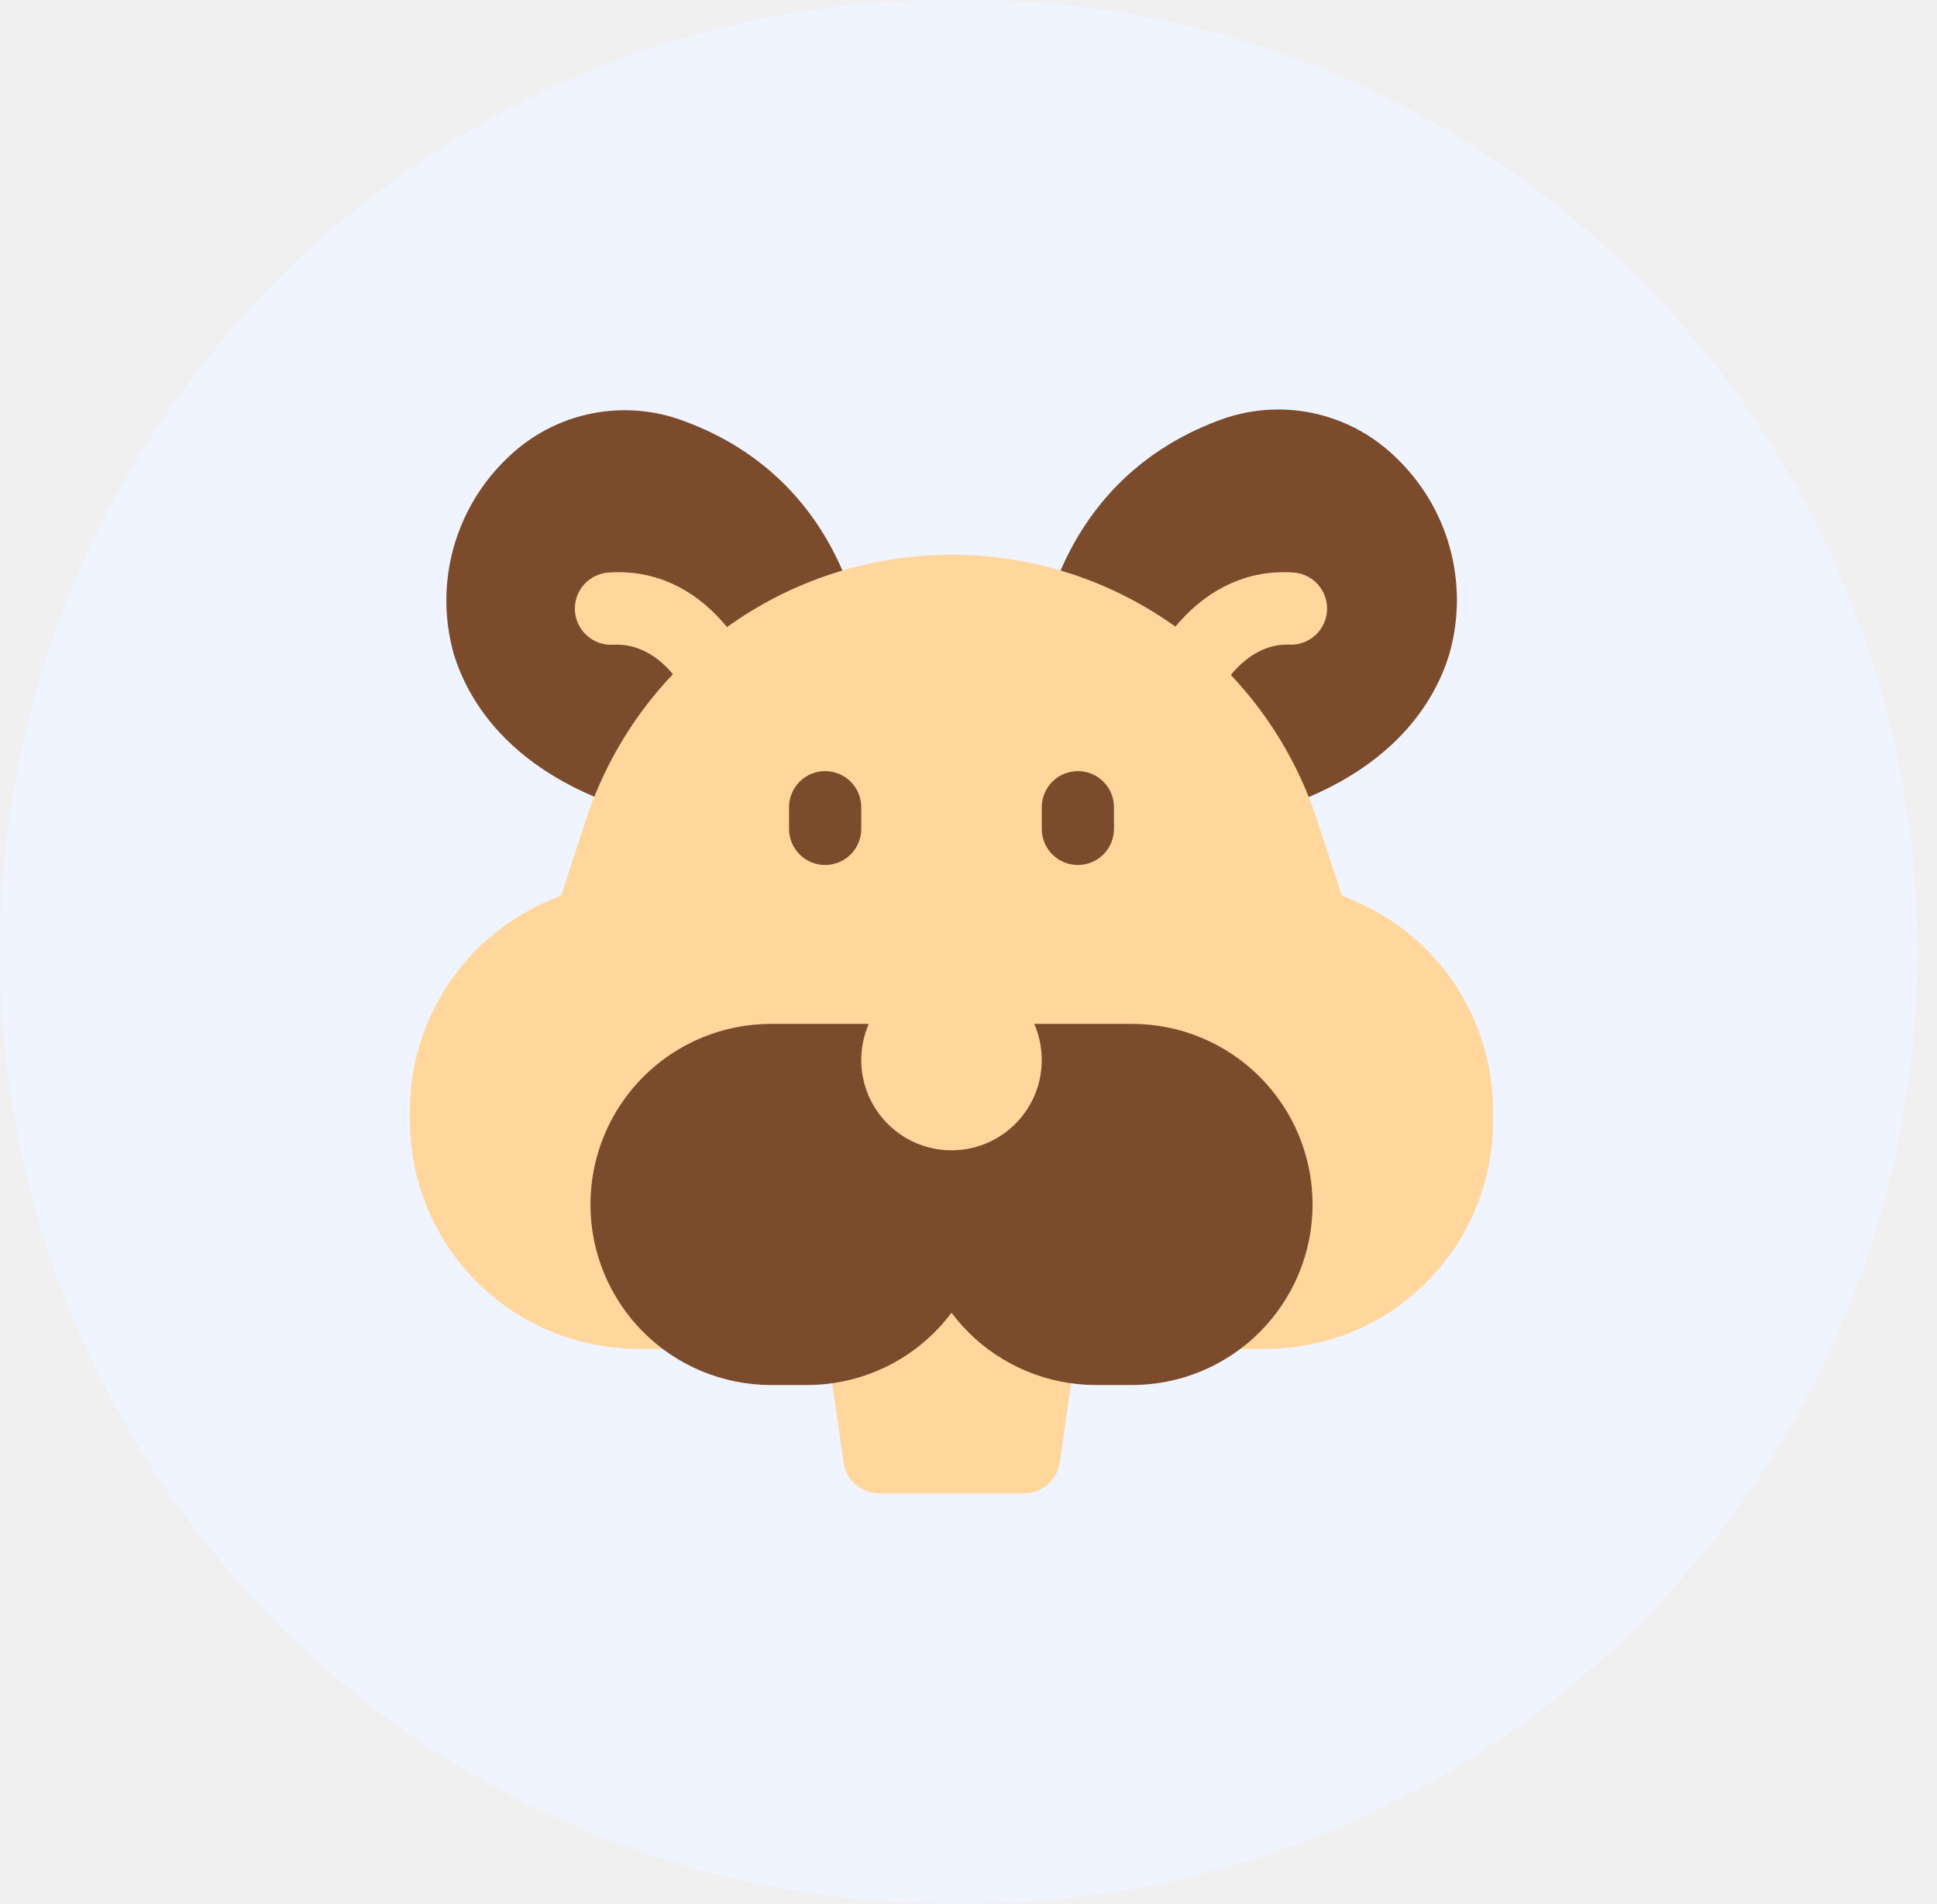
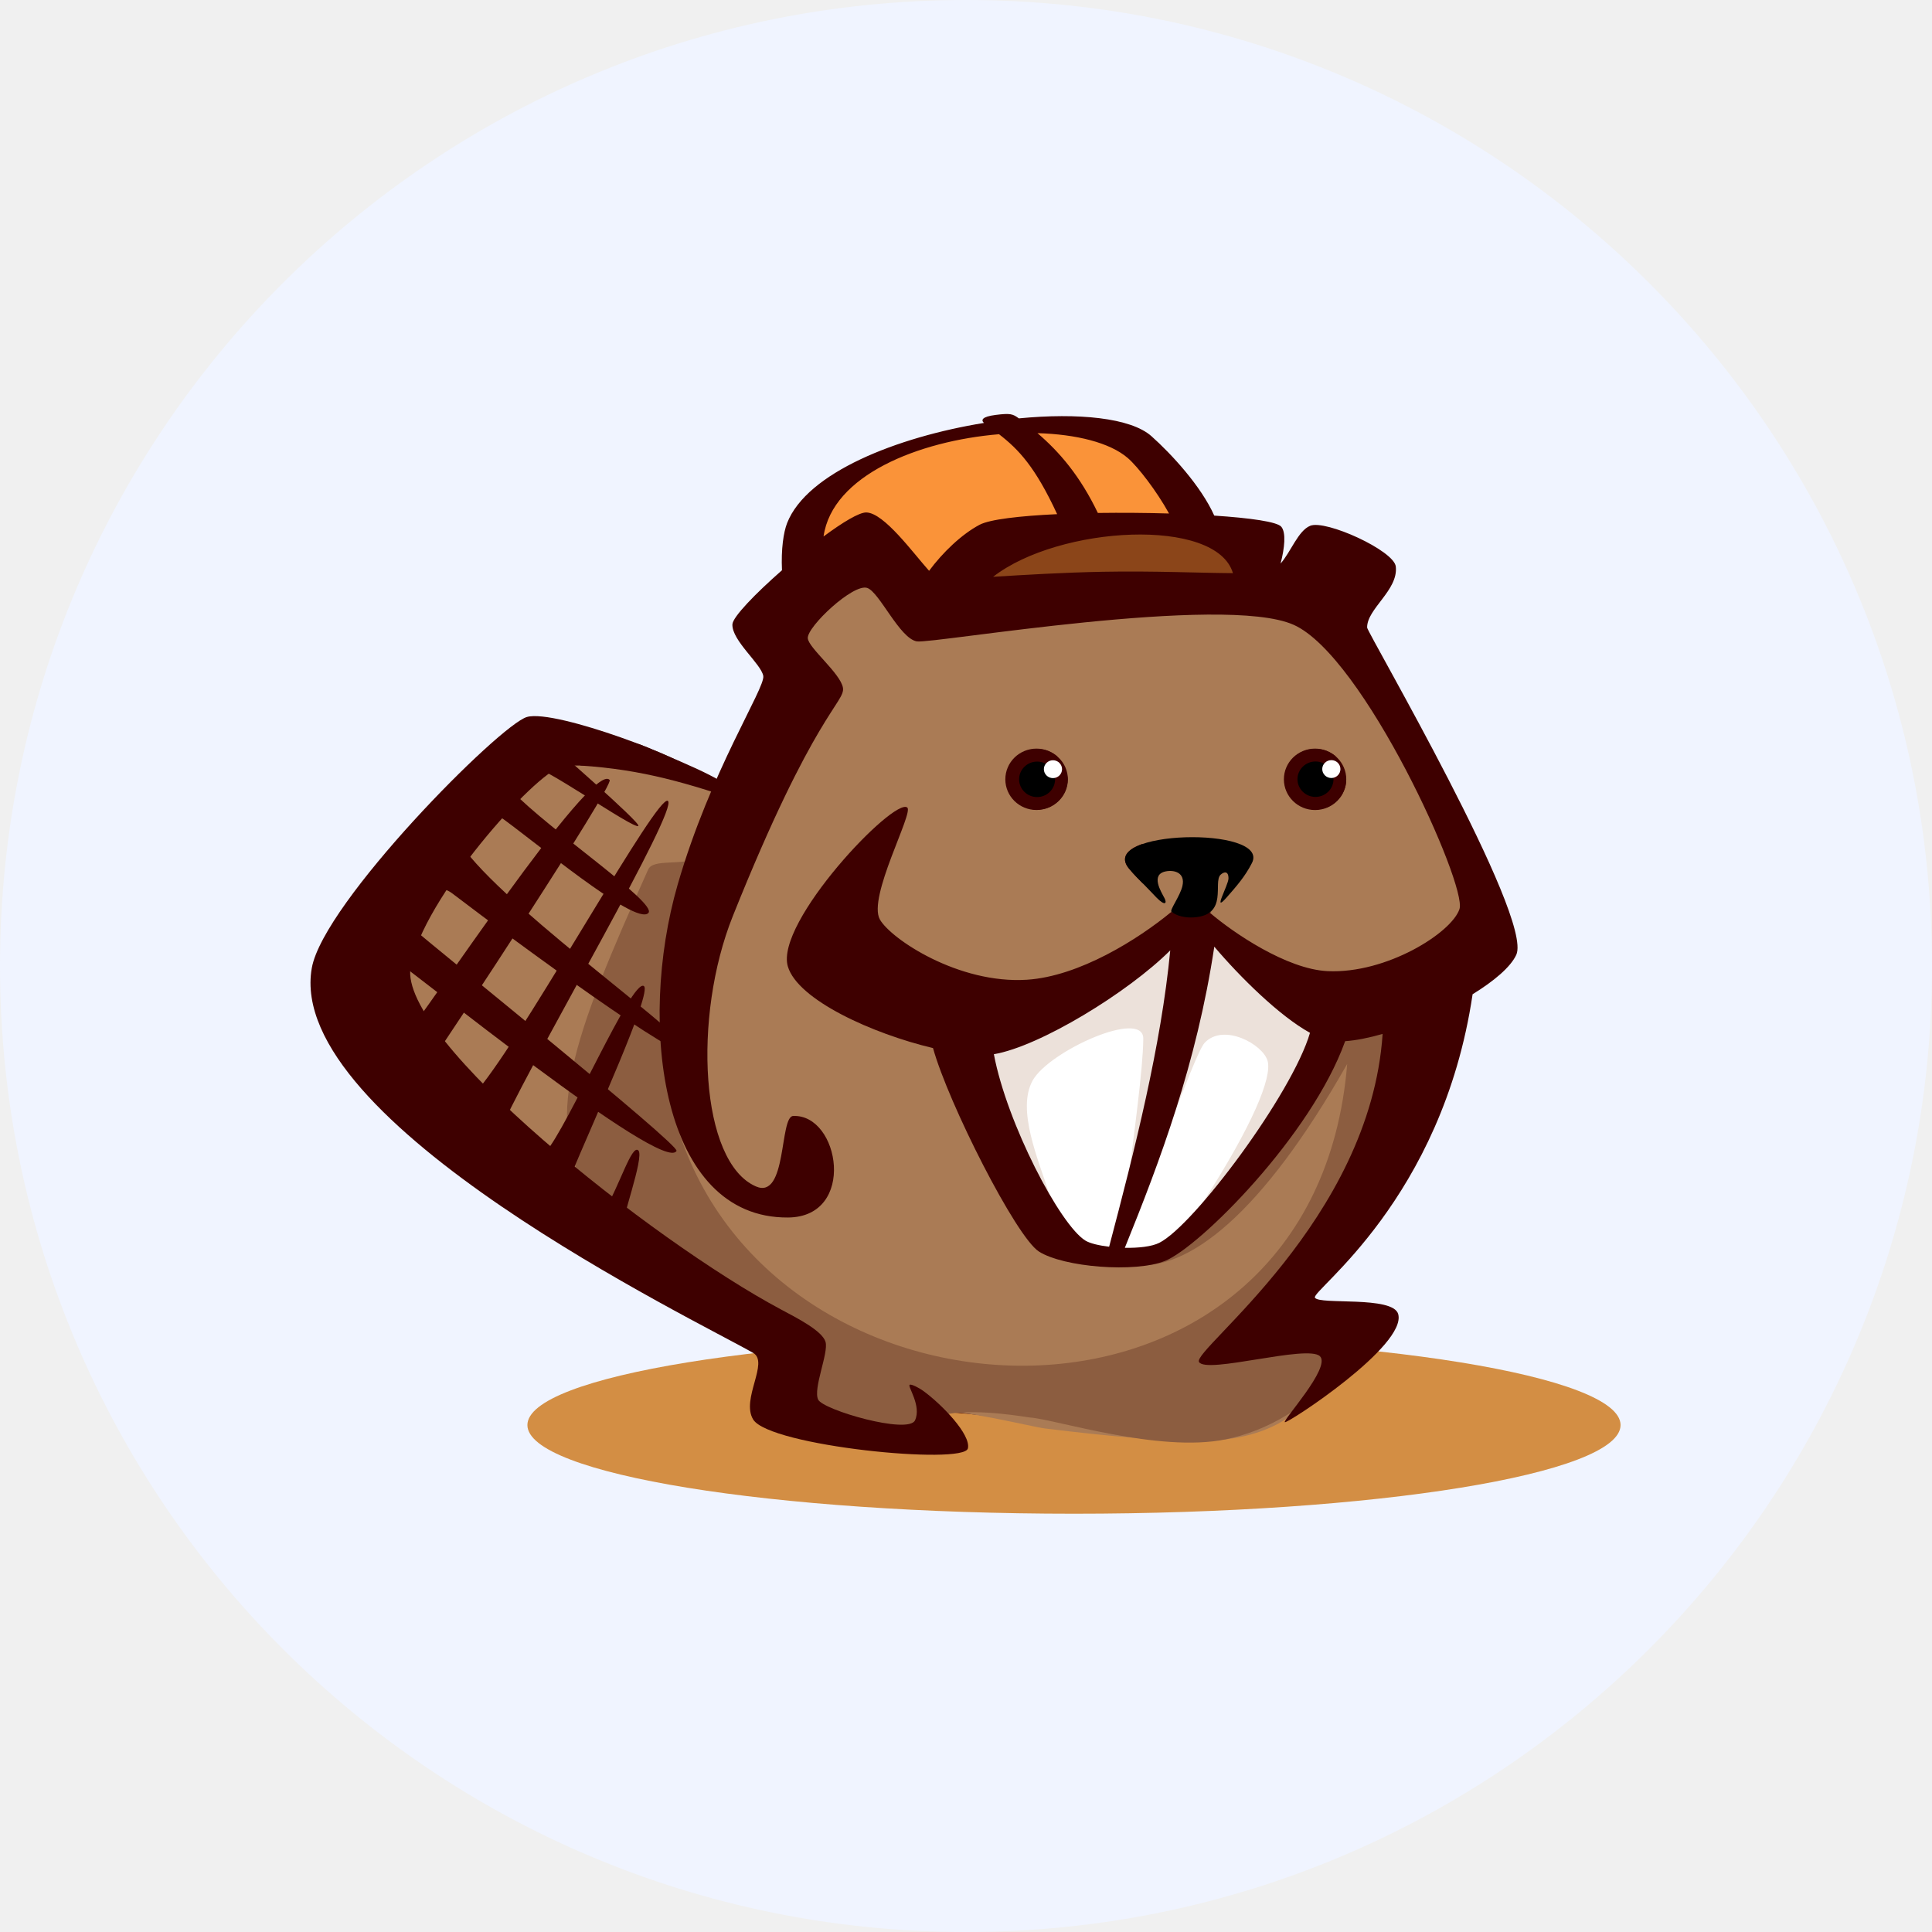
- <svg xmlns="http://www.w3.org/2000/svg" width="57" height="56" viewBox="0 0 57 56" fill="none">
-   <rect width="56.419" height="56" rx="28" fill="#F0F4FF" />
-   <path d="M41.048 13.433C40.373 12.782 39.527 12.337 38.609 12.149C37.691 11.961 36.739 12.038 35.863 12.37C30.996 14.187 30.199 19.117 30.465 21.465C30.484 21.647 30.55 21.821 30.656 21.97C30.762 22.119 30.905 22.238 31.071 22.316L35.055 24.175C35.195 24.239 35.347 24.271 35.501 24.27H35.693C40.718 23.357 42.206 20.722 42.652 19.234C42.942 18.213 42.946 17.132 42.663 16.109C42.38 15.086 41.821 14.16 41.048 13.433ZM20.138 12.392C19.262 12.059 18.309 11.982 17.391 12.17C16.473 12.358 15.627 12.804 14.953 13.454C14.185 14.178 13.63 15.099 13.347 16.116C13.064 17.132 13.065 18.207 13.348 19.224C13.794 20.711 15.282 23.346 20.308 24.26H20.499C20.653 24.261 20.805 24.228 20.945 24.164L24.929 22.305C25.095 22.227 25.238 22.108 25.344 21.959C25.45 21.811 25.516 21.637 25.535 21.455C25.801 19.117 25.004 14.187 20.138 12.392Z" fill="#7B4B2C" />
-   <path d="M34.853 21.062C34.711 21.064 34.569 21.035 34.439 20.977C34.182 20.867 33.98 20.66 33.874 20.402C33.769 20.143 33.769 19.854 33.876 19.596C33.876 19.479 35.182 16.652 38.062 16.844C38.342 16.863 38.603 16.992 38.788 17.203C38.973 17.414 39.068 17.69 39.05 17.97C39.034 18.241 38.915 18.495 38.717 18.68C38.52 18.866 38.259 18.969 37.987 18.969C36.627 18.884 35.862 20.361 35.862 20.424C35.778 20.619 35.636 20.785 35.456 20.898C35.276 21.012 35.066 21.069 34.853 21.062ZM21.136 21.073C20.93 21.07 20.728 21.008 20.556 20.893C20.384 20.777 20.25 20.615 20.169 20.424C20.169 20.35 19.426 18.894 18.044 18.969C17.763 18.986 17.486 18.89 17.274 18.703C17.063 18.515 16.935 18.252 16.918 17.97C16.901 17.688 16.997 17.411 17.184 17.2C17.372 16.989 17.635 16.861 17.917 16.844C20.828 16.652 22.071 19.5 22.124 19.596C22.178 19.725 22.206 19.863 22.207 20.003C22.207 20.143 22.18 20.281 22.127 20.411C22.073 20.54 21.995 20.658 21.896 20.756C21.797 20.855 21.68 20.934 21.551 20.988C21.42 21.043 21.279 21.072 21.136 21.073Z" fill="#FFD79C" />
-   <path d="M39.826 26.491L39.486 26.343L38.752 24.111C38.01 21.845 36.57 19.872 34.639 18.473C32.708 17.074 30.384 16.321 28 16.321C25.616 16.321 23.292 17.074 21.361 18.473C19.43 19.872 17.99 21.845 17.247 24.111L16.514 26.343L16.174 26.491C14.955 27.004 13.914 27.865 13.183 28.967C12.451 30.069 12.062 31.363 12.062 32.686V32.962C12.061 34.183 12.393 35.381 13.022 36.428C13.651 37.474 14.554 38.329 15.633 38.901C16.615 39.42 17.709 39.69 18.82 39.688H37.212C38.323 39.69 39.417 39.42 40.399 38.901C41.472 38.325 42.368 37.468 42.992 36.422C43.615 35.376 43.942 34.18 43.938 32.962V32.686C43.938 31.363 43.549 30.069 42.817 28.967C42.086 27.865 41.045 27.004 39.826 26.491Z" fill="#FFD79C" />
-   <path d="M31.995 34.736C31.894 34.622 31.77 34.53 31.631 34.468C31.491 34.405 31.34 34.374 31.188 34.375H24.812C24.66 34.374 24.509 34.405 24.369 34.468C24.23 34.53 24.106 34.622 24.005 34.736C23.906 34.852 23.832 34.988 23.79 35.135C23.748 35.281 23.738 35.435 23.761 35.586L24.823 43.024C24.859 43.277 24.985 43.509 25.178 43.677C25.372 43.845 25.619 43.938 25.875 43.938H30.125C30.383 43.94 30.633 43.849 30.828 43.681C31.024 43.513 31.151 43.279 31.188 43.024L32.25 35.586C32.271 35.435 32.26 35.28 32.215 35.133C32.172 34.987 32.096 34.851 31.995 34.736Z" fill="#FFD79C" />
-   <path d="M33.312 30.125H28C27.718 30.125 27.448 30.237 27.249 30.436C27.049 30.636 26.938 30.906 26.938 31.188V35.438C26.938 36.846 27.497 38.198 28.494 39.194C29.49 40.19 30.841 40.75 32.25 40.75H33.312C34.721 40.75 36.073 40.19 37.069 39.194C38.065 38.198 38.625 36.846 38.625 35.438C38.625 34.029 38.065 32.677 37.069 31.681C36.073 30.685 34.721 30.125 33.312 30.125Z" fill="#7B4B2C" />
-   <path d="M28 30.125H22.688C21.279 30.125 19.927 30.685 18.931 31.681C17.935 32.677 17.375 34.029 17.375 35.438C17.375 36.846 17.935 38.198 18.931 39.194C19.927 40.19 21.279 40.75 22.688 40.75H23.75C25.159 40.75 26.51 40.19 27.506 39.194C28.503 38.198 29.062 36.846 29.062 35.438V31.188C29.062 30.906 28.951 30.636 28.751 30.436C28.552 30.237 28.282 30.125 28 30.125Z" fill="#7B4B2C" />
-   <path d="M28 33.844C29.467 33.844 30.656 32.654 30.656 31.188C30.656 29.721 29.467 28.531 28 28.531C26.533 28.531 25.344 29.721 25.344 31.188C25.344 32.654 26.533 33.844 28 33.844Z" fill="#FFD79C" />
-   <path d="M31.719 25.45C31.437 25.45 31.167 25.338 30.967 25.139C30.768 24.939 30.656 24.669 30.656 24.387V23.75C30.656 23.468 30.768 23.198 30.967 22.999C31.167 22.799 31.437 22.688 31.719 22.688C32.001 22.688 32.271 22.799 32.47 22.999C32.669 23.198 32.781 23.468 32.781 23.75V24.387C32.781 24.669 32.669 24.939 32.47 25.139C32.271 25.338 32.001 25.45 31.719 25.45ZM24.281 25.45C24 25.45 23.729 25.338 23.53 25.139C23.331 24.939 23.219 24.669 23.219 24.387V23.75C23.219 23.468 23.331 23.198 23.53 22.999C23.729 22.799 24 22.688 24.281 22.688C24.563 22.688 24.833 22.799 25.033 22.999C25.232 23.198 25.344 23.468 25.344 23.75V24.387C25.344 24.669 25.232 24.939 25.033 25.139C24.833 25.338 24.563 25.45 24.281 25.45Z" fill="#7B4B2C" />
+ <svg xmlns="http://www.w3.org/2000/svg" width="56" height="56" viewBox="0 0 56 56" fill="none">
+   <rect width="56" height="56" rx="28" fill="#F0F4FF" />
+   <g clip-path="url(#clip0_402_484)">
+     <path fill-rule="evenodd" clip-rule="evenodd" d="M46.973 41.306C46.973 42.725 39.88 43.876 31.13 43.876C22.38 43.876 15.287 42.725 15.287 41.306C15.287 39.887 22.38 38.736 31.13 38.736C39.88 38.736 46.973 39.887 46.973 41.306Z" fill="#D38E44" />
+     <path fill-rule="evenodd" clip-rule="evenodd" d="M26.323 40.899C29.611 40.817 33.781 42.472 36.468 40.641C37.075 40.227 36.749 39.94 36.707 39.983C34.161 42.649 30.701 40.428 25.814 40.188C25.78 40.186 26.32 40.861 26.323 40.899Z" fill="#3E0000" />
+     <path fill-rule="evenodd" clip-rule="evenodd" d="M21.64 23.577C19.673 21.402 16.581 21.638 15.081 22.484C12.996 23.66 9.107 27.968 11.561 30.232C13.18 31.725 13.514 32.741 15.872 34.133C17.149 34.887 18.71 36.675 20.475 37.676C21.378 38.189 22.783 38.931 22.901 39.94C23.095 41.602 25.453 41.935 27.552 41.822C27.963 41.8 26.84 40.969 27.212 40.92C27.838 40.837 29.898 41.357 30.292 41.405C32.263 41.648 33.726 41.768 34.797 41.763C37.071 41.754 37.819 40.687 38.185 40.317C39.367 39.121 38.196 38.486 37.825 37.849C37.692 37.622 38.029 37.207 38.099 37.028C38.676 35.553 39.047 35.032 39.957 33.714C40.671 32.68 40.492 34.055 41.108 32.338C42.637 28.075 41.399 30.954 41.603 28.875C41.675 28.129 44.28 27.321 42.209 23.822C41.53 22.676 40.352 19.749 39.064 18.262C37.732 16.725 38.375 18.023 37.182 17.671C27.79 14.898 32.89 18.709 26.7 17.111C23.82 16.367 23.518 16.178 22.961 19.973C22.695 21.782 22.662 21.003 21.64 23.577Z" fill="#AA7B55" />
+     <path fill-rule="evenodd" clip-rule="evenodd" d="M32.749 36.658C34.429 36.913 36.597 35.161 39.049 30.839C38.11 42.346 22.696 41.954 19.696 32.855C19.322 31.72 20.017 27.372 21.264 24.871C24.739 17.907 21.074 24.512 20.276 24.863C19.73 25.102 18.931 24.882 18.787 25.204C16.644 29.994 15.593 32.634 17.241 34.827C18.759 36.846 21.357 37.627 21.679 37.855C21.768 37.918 22.428 40.67 23.747 41.205C24.671 41.58 25.843 41.935 26.685 41.739C27.064 41.65 27.098 41.043 27.497 40.98C28.436 40.832 29.75 41.08 29.854 41.087C30.579 41.136 33.591 42.116 35.523 41.721C37.869 41.241 39.147 39.34 39.466 39.019C39.888 38.594 36.703 37.824 37.152 37.332C39.31 34.965 41.294 31.838 40.362 30.131C40.333 30.078 42.959 28.476 42.993 26.482C43.029 24.422 42.116 30.383 36.49 29.141C34.733 28.753 34.828 32.702 33.881 32.662C27.564 32.389 32.547 35.816 32.749 36.658Z" fill="#8C5D40" />
+     <path fill-rule="evenodd" clip-rule="evenodd" d="M33.982 26.848C33.995 27.271 30.594 28.397 29.736 29.05C28.91 29.678 28.37 29.425 28.321 30.957C28.313 31.199 29.138 33.547 29.328 33.932C30.156 35.613 30.946 36.616 33.045 36.472C33.646 36.431 34.3 35.966 34.779 35.638C35.432 35.19 37.399 31.604 38.134 30.606C39.523 28.72 37.601 29.019 35.999 27.411C35.764 27.176 34.322 26.848 33.982 26.848Z" fill="white" />
+     <path fill-rule="evenodd" clip-rule="evenodd" d="M33.982 26.848C33.995 27.098 31.13 28.618 30.271 29.005C29.446 29.376 28.661 28.436 28.321 29.28C27.727 30.753 30.221 34.374 30.411 34.602C30.098 33.605 29.459 32.164 29.934 31.315C30.413 30.461 33.152 29.23 33.139 30.112C33.127 31.006 32.897 32.642 32.612 34.951C33.213 34.927 34.567 30.589 34.923 30.22C35.474 29.648 36.614 30.273 36.743 30.755C36.873 31.237 36.303 32.621 34.873 34.843C35.413 34.409 37.859 32.113 38.214 30.902C38.771 29.003 36.977 27.992 35.999 27.411C35.764 27.272 34.322 26.848 33.982 26.848Z" fill="#ECE1DA" />
+     <path fill-rule="evenodd" clip-rule="evenodd" d="M23.419 16.621C22.838 16.657 23.427 15.126 24.04 14.585C26.37 12.528 26.47 13.093 28.74 12.315C29.676 11.995 32.396 12.557 33.26 12.988C33.584 13.15 34.236 14.877 35.132 15.278C36.257 15.78 37.035 17.233 35.127 17.515C33.114 17.812 29.978 18.127 28.291 16.801C27.152 15.905 27.828 17.667 26.28 17.002C26.277 17.001 23.424 16.62 23.419 16.621Z" fill="#FA9339" />
+     <path fill-rule="evenodd" clip-rule="evenodd" d="M28.487 16.772C28.174 16.792 29.492 16.351 29.821 16.061C31.074 14.955 31.23 15.61 32.451 15.192C32.954 15.02 34.939 15.485 35.403 15.717C35.577 15.804 35.598 16.076 36.08 16.291C36.685 16.561 37.115 16.944 36.089 17.096C35.007 17.256 33.014 17.965 32.107 17.252C31.495 16.77 31.933 17.398 31.026 17.36C30.668 17.345 25.151 16.641 28.487 16.772Z" fill="#8B4519" />
+     <path fill-rule="evenodd" clip-rule="evenodd" d="M17.671 22.607C17.154 22.022 12.179 29.609 11.734 30.038C10.781 30.955 12.188 31.426 13.825 32.764C16.695 35.109 16.161 34.884 18.22 35.831C18.23 35.803 18.23 35.794 18.049 35.618C17.947 35.519 18.692 33.527 18.502 33.345C18.311 33.163 17.96 34.362 17.52 35.091C17.125 34.717 16.515 34.145 16.546 34.071C17.183 32.536 18.924 28.741 18.661 28.58C18.311 28.365 16.445 32.696 15.81 33.4C15.584 33.651 14.98 33.311 14.789 33.105C14.67 32.977 14.485 32.789 14.613 32.516C15.625 30.354 19.684 23.436 19.358 23.214C19.059 23.009 15.484 29.493 13.997 31.409C13.48 32.074 12.824 30.965 12.508 30.751C12.956 30.125 17.807 22.762 17.671 22.607Z" fill="#3E0000" />
+     <path fill-rule="evenodd" clip-rule="evenodd" d="M32.726 25.179C32.869 25.349 33.001 25.482 33.132 25.613C32.993 25.248 32.985 24.831 33.111 24.462C32.674 24.615 32.455 24.855 32.726 25.179Z" fill="#3E0000" />
+     <path fill-rule="evenodd" clip-rule="evenodd" d="M38.589 21.919C38.642 21.919 38.693 21.928 38.74 21.944C38.578 21.793 38.359 21.699 38.117 21.699C37.618 21.699 37.214 22.098 37.214 22.589C37.214 23.08 37.618 23.479 38.117 23.479C38.617 23.479 39.021 23.08 39.021 22.589C39.021 22.56 39.02 22.532 39.017 22.505C38.957 22.681 38.788 22.808 38.589 22.808C38.339 22.808 38.137 22.609 38.137 22.363C38.137 22.118 38.339 21.919 38.589 21.919Z" fill="#3E0000" />
+     <path fill-rule="evenodd" clip-rule="evenodd" d="M26.767 40.32C26.647 40.231 26.41 40.106 26.366 40.14C26.303 40.189 26.715 40.748 26.523 41.168C26.332 41.587 23.86 40.87 23.715 40.569C23.56 40.248 24.023 39.216 23.928 38.894C23.833 38.571 23.084 38.194 22.629 37.951C18.912 35.968 11.54 30.132 11.901 28.031C12.241 26.053 15.514 22.403 16.269 22.228C17.023 22.053 19.955 22.532 20.024 22.32C20.1 22.085 16.106 20.542 15.274 20.782C14.488 21.007 9.376 26.158 9.038 28.057C8.242 32.537 20.246 38.3 21.831 39.215C22.3 39.486 21.473 40.554 21.83 41.143C22.299 41.916 27.944 42.473 28.055 41.982C28.146 41.581 27.299 40.708 26.767 40.32Z" fill="#3E0000" />
+     <path fill-rule="evenodd" clip-rule="evenodd" d="M33.602 36.024C33.383 36.134 32.995 36.176 32.604 36.168C33.622 33.658 34.685 30.836 35.197 27.44C35.947 28.325 37.087 29.45 37.971 29.937C37.457 31.699 34.608 35.52 33.602 36.024ZM32.149 36.137C31.852 36.102 31.595 36.04 31.464 35.961C30.728 35.515 29.184 32.558 28.808 30.557C30.138 30.332 32.698 28.767 33.92 27.547C33.657 30.308 32.891 33.326 32.149 36.137ZM31.964 16.573C30.819 16.594 29.671 16.664 28.786 16.719C30.696 15.233 35.26 14.982 35.737 16.613C34.804 16.609 33.438 16.545 31.964 16.573ZM26.93 16.545C26.466 16.028 25.626 14.865 25.111 14.854C24.905 14.849 24.426 15.139 23.871 15.55C24.123 13.778 26.624 12.781 28.957 12.586C29.525 13.026 30.005 13.528 30.642 14.903C29.558 14.954 28.687 15.054 28.391 15.212C27.865 15.493 27.326 16.013 26.93 16.545ZM32.687 13.274C32.983 13.529 33.526 14.232 33.885 14.884C33.213 14.864 32.503 14.859 31.822 14.868C31.303 13.789 30.709 13.101 30.072 12.555C31.191 12.588 32.166 12.827 32.687 13.274ZM39.627 18.191C39.618 17.646 40.534 17.109 40.458 16.422C40.407 15.958 38.425 15.057 37.977 15.24C37.626 15.383 37.416 15.999 37.118 16.335C37.236 15.884 37.281 15.438 37.139 15.268C37.02 15.124 36.243 15.014 35.196 14.945C34.812 14.087 33.952 13.156 33.374 12.642C32.777 12.11 31.25 11.96 29.532 12.127C29.356 11.997 29.287 11.973 28.859 12.027C28.46 12.078 28.431 12.175 28.52 12.259C26.004 12.668 23.39 13.697 22.815 15.161C22.711 15.427 22.638 15.913 22.666 16.529C21.89 17.21 21.236 17.886 21.229 18.098C21.212 18.569 22.061 19.24 22.124 19.592C22.186 19.943 20.596 22.34 19.641 25.646C18.467 29.709 19.167 35.32 22.843 35.29C24.834 35.274 24.343 32.289 22.99 32.347C22.589 32.365 22.818 34.786 21.908 34.388C20.293 33.682 20.072 29.473 21.241 26.554C23.596 20.67 24.505 20.355 24.433 19.934C24.36 19.514 23.437 18.784 23.414 18.5C23.388 18.169 24.733 16.903 25.138 17.042C25.492 17.164 26.074 18.503 26.574 18.591C27.017 18.668 35.463 17.206 37.496 18.11C39.528 19.014 42.531 25.659 42.304 26.349C42.078 27.038 40.189 28.228 38.483 28.149C37.292 28.094 35.735 27.027 35.07 26.457C35.086 26.447 35.101 26.433 35.117 26.423C34.941 26.493 34.744 26.536 34.517 26.536C34.303 26.536 34.118 26.496 33.95 26.433C32.987 27.227 31.282 28.3 29.767 28.398C27.784 28.526 25.826 27.218 25.504 26.652C25.141 26.01 26.487 23.56 26.298 23.407C25.916 23.098 22.453 26.74 22.837 28.016C23.127 28.984 25.292 29.964 27.044 30.379C27.487 31.974 29.449 35.85 30.113 36.276C30.822 36.73 32.9 36.9 33.774 36.546C34.772 36.142 38.008 32.917 38.99 30.179C39.303 30.158 39.677 30.083 40.076 29.969C39.715 35.371 34.557 39.118 34.753 39.476C34.953 39.84 37.905 38.962 38.26 39.312C38.588 39.636 37.156 41.187 37.243 41.223C37.331 41.259 40.787 39.002 40.527 38.088C40.374 37.553 38.239 37.829 38.114 37.614C37.996 37.409 41.8 34.784 42.684 28.819C43.305 28.437 43.787 28.03 43.95 27.676C44.45 26.585 39.629 18.333 39.627 18.191Z" fill="#3E0000" />
+     <path fill-rule="evenodd" clip-rule="evenodd" d="M30.514 21.918C30.567 21.918 30.619 21.927 30.666 21.944C30.504 21.792 30.285 21.699 30.043 21.699C29.544 21.699 29.14 22.098 29.14 22.589C29.14 23.08 29.544 23.478 30.043 23.478C30.542 23.478 30.947 23.08 30.947 22.589C30.947 22.56 30.945 22.532 30.943 22.504C30.893 22.65 30.769 22.763 30.614 22.797C30.581 22.804 30.548 22.808 30.514 22.808C30.265 22.808 30.062 22.609 30.062 22.363C30.062 22.23 30.121 22.11 30.215 22.029C30.295 21.96 30.4 21.918 30.514 21.918Z" fill="#3E0000" />
+     <path fill-rule="evenodd" clip-rule="evenodd" d="M38.13 23.464C38.622 23.464 39.022 23.07 39.022 22.586C39.022 22.102 38.622 21.707 38.13 21.707C37.638 21.707 37.237 22.102 37.237 22.586C37.237 23.07 37.638 23.464 38.13 23.464Z" fill="#3E0000" />
+     <path fill-rule="evenodd" clip-rule="evenodd" d="M38.13 23.099C38.418 23.099 38.652 22.869 38.652 22.586C38.652 22.303 38.418 22.072 38.13 22.072C37.843 22.072 37.608 22.303 37.608 22.586C37.608 22.869 37.843 23.099 38.13 23.099Z" fill="black" />
+     <path fill-rule="evenodd" clip-rule="evenodd" d="M38.59 22.551C38.735 22.551 38.853 22.435 38.853 22.292C38.853 22.149 38.735 22.033 38.59 22.033C38.445 22.033 38.326 22.149 38.326 22.292C38.326 22.435 38.445 22.551 38.59 22.551Z" fill="white" />
+     <path fill-rule="evenodd" clip-rule="evenodd" d="M30.061 23.468C30.552 23.468 30.953 23.073 30.953 22.589C30.953 22.105 30.552 21.71 30.061 21.71C29.569 21.71 29.168 22.105 29.168 22.589C29.168 23.073 29.569 23.468 30.061 23.468Z" fill="#3E0000" />
+     <path fill-rule="evenodd" clip-rule="evenodd" d="M30.061 23.103C30.349 23.103 30.582 22.872 30.582 22.589C30.582 22.306 30.349 22.075 30.061 22.075C29.773 22.075 29.539 22.306 29.539 22.589C29.539 22.872 29.773 23.103 30.061 23.103Z" fill="black" />
+     <path fill-rule="evenodd" clip-rule="evenodd" d="M30.521 22.554C30.666 22.554 30.784 22.438 30.784 22.295C30.784 22.153 30.666 22.036 30.521 22.036C30.376 22.036 30.257 22.153 30.257 22.295C30.257 22.438 30.376 22.554 30.521 22.554Z" fill="white" />
+     <path fill-rule="evenodd" clip-rule="evenodd" d="M33.958 26.433C33.889 26.388 34.205 25.979 34.273 25.681C34.363 25.286 34.026 25.209 33.787 25.258C33.343 25.35 33.653 25.843 33.751 26.029C33.832 26.181 33.776 26.276 33.521 26.016C33.393 25.885 33.284 25.764 33.169 25.65C33.027 25.509 32.884 25.367 32.729 25.182C31.779 24.048 36.836 23.938 36.288 25.015C36.088 25.408 35.837 25.692 35.553 26.015C35.129 26.497 35.604 25.657 35.608 25.466C35.612 25.235 35.474 25.266 35.38 25.354C35.151 25.569 35.614 26.522 34.607 26.591C34.37 26.607 34.126 26.558 33.958 26.433Z" fill="black" />
+     <path fill-rule="evenodd" clip-rule="evenodd" d="M16.816 22.189C18.654 22.309 19.922 22.697 21.745 23.315C21.157 22.649 20.262 22.296 18.621 21.606C17.922 21.312 17.212 21.785 16.816 22.189Z" fill="#3E0000" />
+     <path fill-rule="evenodd" clip-rule="evenodd" d="M19.609 33.36C19.232 34.041 11.88 28.081 11.351 27.756C10.222 27.061 11.748 25.676 13.056 24.024C15.349 21.129 14.078 22.86 15.884 21.5C15.897 21.521 18.58 23.847 18.503 23.939C18.395 24.068 15.532 22.034 15.362 22.217C15.066 22.535 14.774 22.859 14.834 22.921C15.922 24.057 19.062 26.174 18.794 26.463C18.426 26.862 15.363 24.276 14.471 23.658C13.701 23.125 13.361 24.488 13.496 24.665C14.955 26.563 20.221 30.237 19.952 30.523C19.704 30.786 15.103 27.416 13.112 25.898C12.44 25.385 12.214 26.62 11.952 26.896C12.527 27.413 19.708 33.181 19.609 33.36Z" fill="#3E0000" />
+   </g>
+   <defs>
+     <clipPath id="clip0_402_484">
+       <rect width="38" height="32" fill="white" transform="translate(9 12)" />
+     </clipPath>
+   </defs>
</svg>
